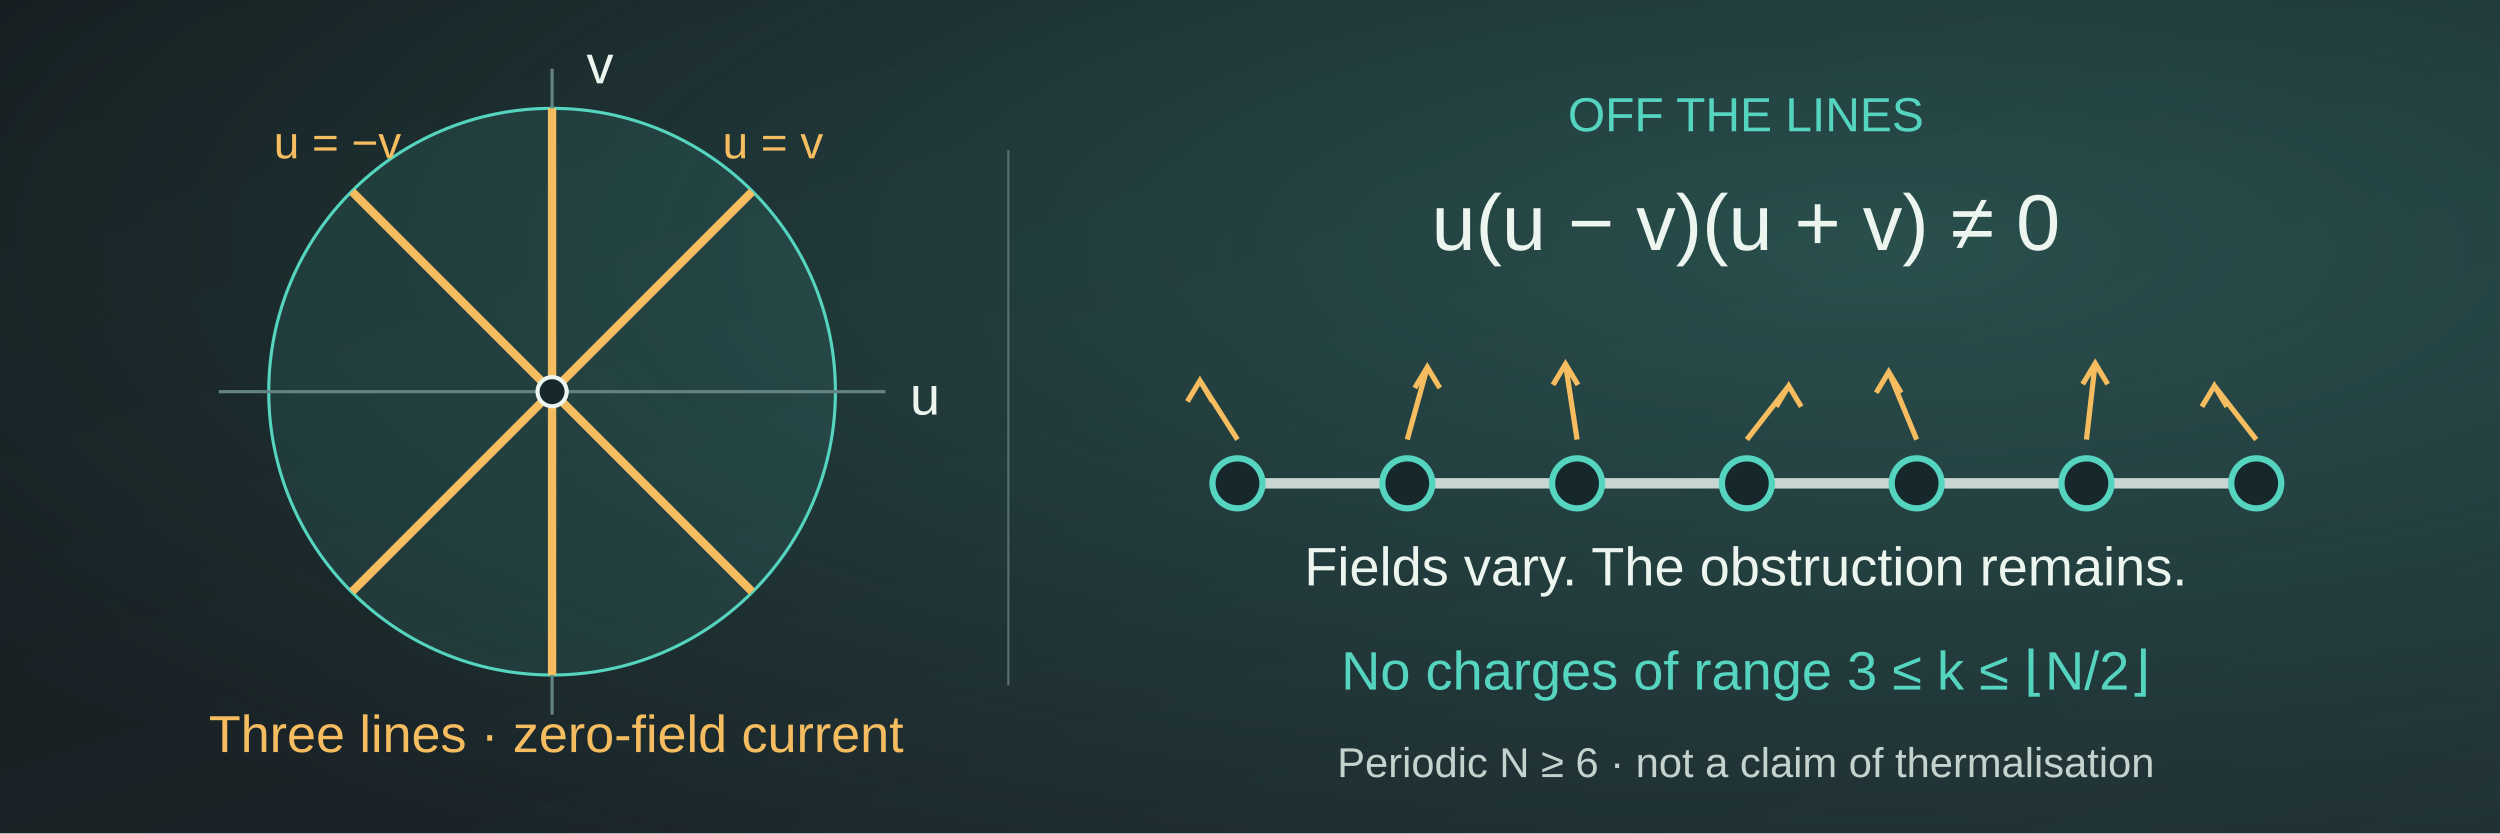
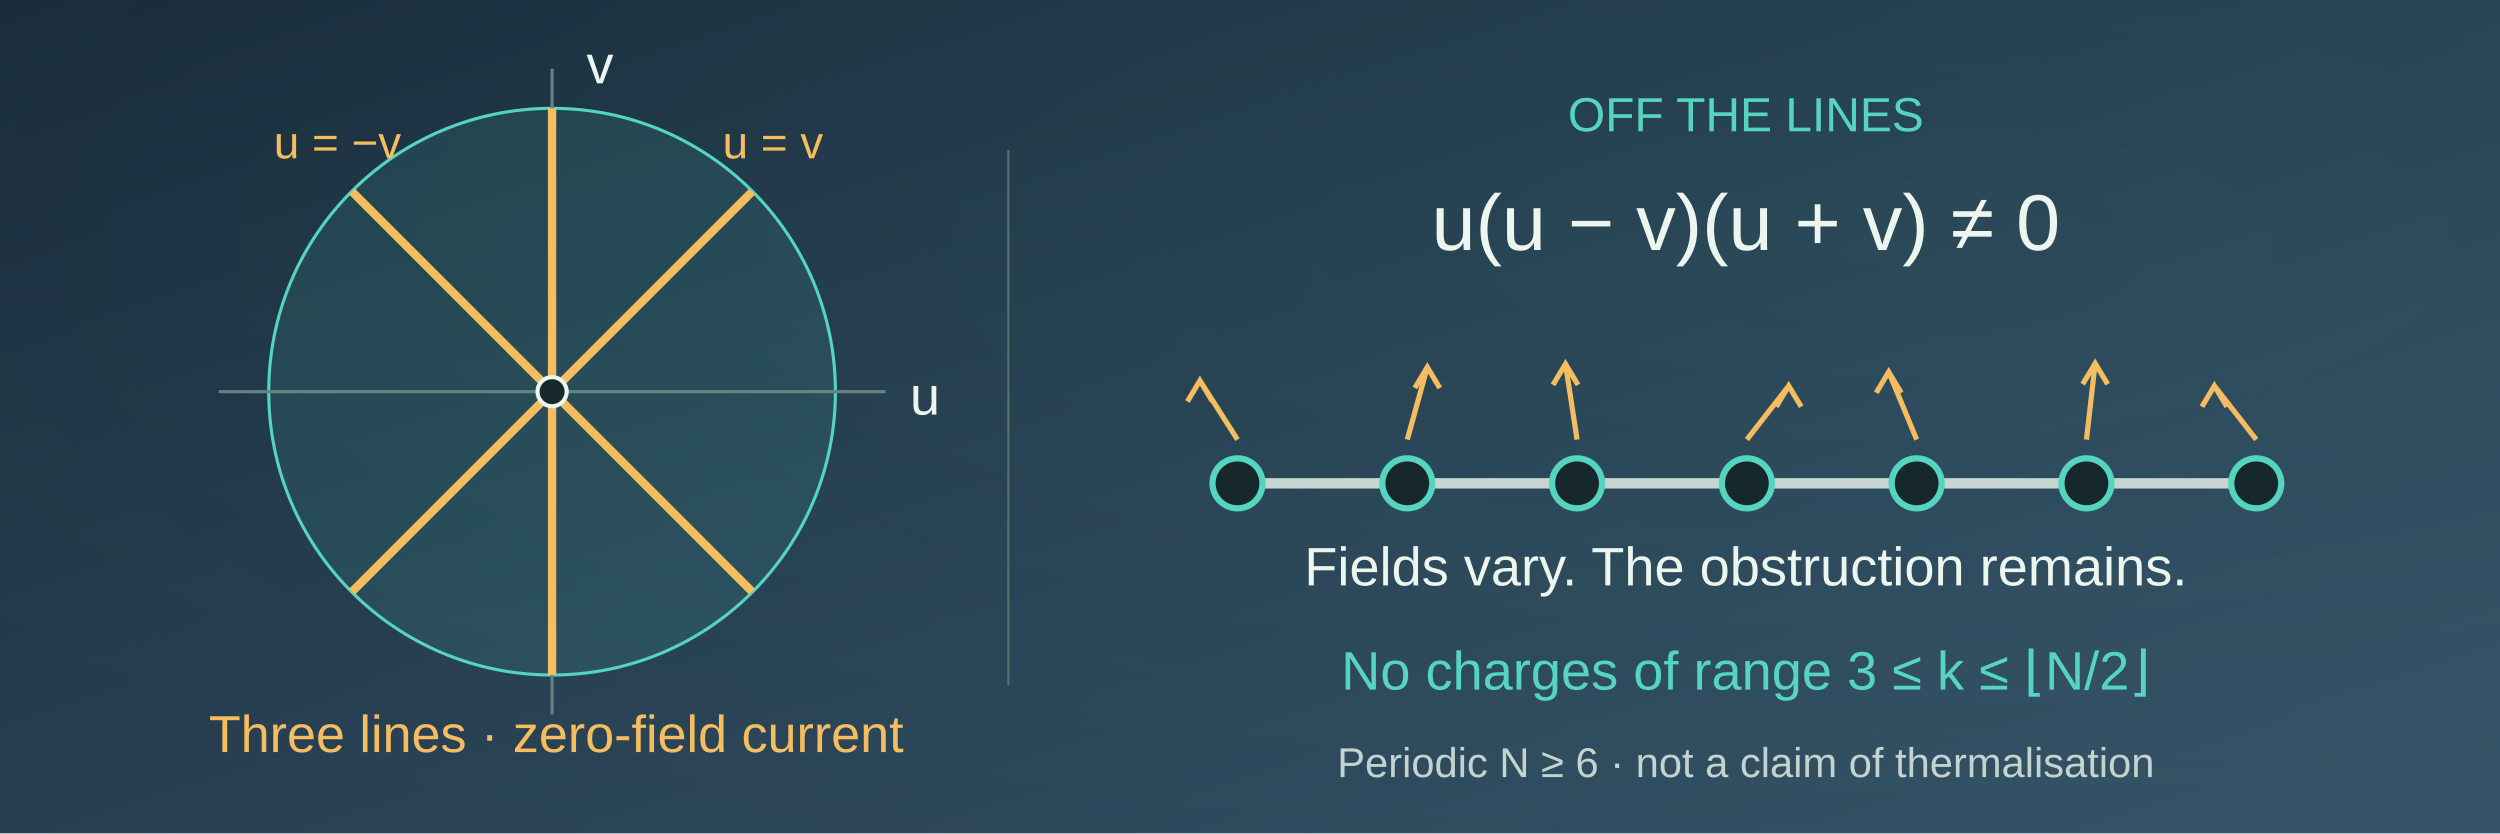
- <svg xmlns="http://www.w3.org/2000/svg" viewBox="0 0 1200 400" role="img" aria-hidden="true">
+ <svg xmlns="http://www.w3.org/2000/svg" viewBox="0 0 1200 400" data-banner-palette="slate" role="img" aria-hidden="true">
  <defs>
    <linearGradient id="bg" x1="0" y1="0" x2="1" y2="1">
-       <stop offset="0" stop-color="#151a1e" />
-       <stop offset="1" stop-color="#1e2a2e" />
+       <stop offset="0" stop-color="#182b3a" />
+       <stop offset="1" stop-color="#365368" />
    </linearGradient>
    <radialGradient id="glow" cx="0.75" cy="0.3" r="0.9">
-       <stop offset="0" stop-color="#55d4c0" stop-opacity="0.25" />
+       <stop offset="0" stop-color="#55d4c0" stop-opacity="0.06" />
      <stop offset="1" stop-color="#55d4c0" stop-opacity="0" />
    </radialGradient>
  </defs>
  <rect width="1200" height="400" fill="url(#bg)" />
  <rect width="1200" height="400" fill="url(#glow)" />
  <circle cx="265" cy="188" r="136" fill="#55d4c0" fill-opacity=".10" stroke="#55d4c0" stroke-width="1.5" />
  <path d="M105 188 H425 M265 33 V343" stroke="#668383" stroke-width="1.5" />
  <path d="M265 52 V324 M169 92 L361 284 M169 284 L361 92" stroke="#f5bd60" stroke-width="4" />
  <circle cx="265" cy="188" r="7" fill="#17282c" stroke="#edf5ef" stroke-width="2" />
  <text class="og-hide" x="444" y="199" text-anchor="middle" font-family="Arial,sans-serif" font-size="26" fill="#edf5ef">u</text>
  <text class="og-hide" x="288" y="40" text-anchor="middle" font-family="Arial,sans-serif" font-size="26" fill="#edf5ef">v</text>
  <text class="og-hide" x="371" y="76" text-anchor="middle" font-family="Arial,sans-serif" font-size="22" fill="#f5bd60">u = v</text>
  <text class="og-hide" x="162" y="76" text-anchor="middle" font-family="Arial,sans-serif" font-size="22" fill="#f5bd60">u = −v</text>
  <text class="og-hide" x="267" y="361" text-anchor="middle" font-family="Arial,sans-serif" font-size="25" fill="#f5bd60">Three lines · zero-field current</text>
  <path d="M484 72 V329" stroke="#577170" stroke-width="1" />
  <text class="og-hide" x="838" y="63" text-anchor="middle" font-family="Arial,sans-serif" font-size="23" fill="#55d4c0">OFF THE LINES</text>
  <text class="og-hide" x="838" y="120" text-anchor="middle" font-family="Arial,sans-serif" font-size="38" fill="#edf5ef">u(u − v)(u + v) ≠ 0</text>
  <path d="M594 232 H1084" stroke="#c7d6d2" stroke-width="5" />
  <circle cx="594" cy="232" r="12" fill="#17282c" stroke="#55d4c0" stroke-width="3" />
  <path d="M594 211 l-18.038 -28.299 m-6 10 l6 -10 l6 10" fill="none" stroke="#f5bd60" stroke-width="2.5" />
  <circle cx="675.5" cy="232" r="12" fill="#17282c" stroke="#55d4c0" stroke-width="3" />
  <path d="M675.5 211 l9.601 -34.757 m-6 10 l6 -10 l6 10" fill="none" stroke="#f5bd60" stroke-width="2.5" />
  <circle cx="757" cy="232" r="12" fill="#17282c" stroke="#55d4c0" stroke-width="3" />
  <path d="M757 211 l-5.563 -36.262 m-6 10 l6 -10 l6 10" fill="none" stroke="#f5bd60" stroke-width="2.5" />
  <circle cx="838.5" cy="232" r="12" fill="#17282c" stroke="#55d4c0" stroke-width="3" />
  <path d="M838.5 211 l20.086 -25.778 m-6 10 l6 -10 l6 10" fill="none" stroke="#f5bd60" stroke-width="2.5" />
  <circle cx="920" cy="232" r="12" fill="#17282c" stroke="#55d4c0" stroke-width="3" />
  <path d="M920 211 l-13.424 -32.471 m-6 10 l6 -10 l6 10" fill="none" stroke="#f5bd60" stroke-width="2.5" />
  <circle cx="1001.5" cy="232" r="12" fill="#17282c" stroke="#55d4c0" stroke-width="3" />
  <path d="M1001.5 211 l4.184 -36.585 m-6 10 l6 -10 l6 10" fill="none" stroke="#f5bd60" stroke-width="2.5" />
  <circle cx="1083" cy="232" r="12" fill="#17282c" stroke="#55d4c0" stroke-width="3" />
  <path d="M1083 211 l-20.086 -25.778 m-6 10 l6 -10 l6 10" fill="none" stroke="#f5bd60" stroke-width="2.5" />
  <text class="og-hide" x="838" y="281" text-anchor="middle" font-family="Arial,sans-serif" font-size="26" fill="#edf5ef">Fields vary. The obstruction remains.</text>
  <text class="og-hide" x="838" y="331" text-anchor="middle" font-family="Arial,sans-serif" font-size="26" fill="#55d4c0">No charges of range 3 ≤ k ≤ ⌊N/2⌋</text>
  <text class="og-hide" x="838" y="373" text-anchor="middle" font-family="Arial,sans-serif" font-size="20" fill="#c5d3cf">Periodic N ≥ 6 · not a claim of thermalisation</text>
</svg>
